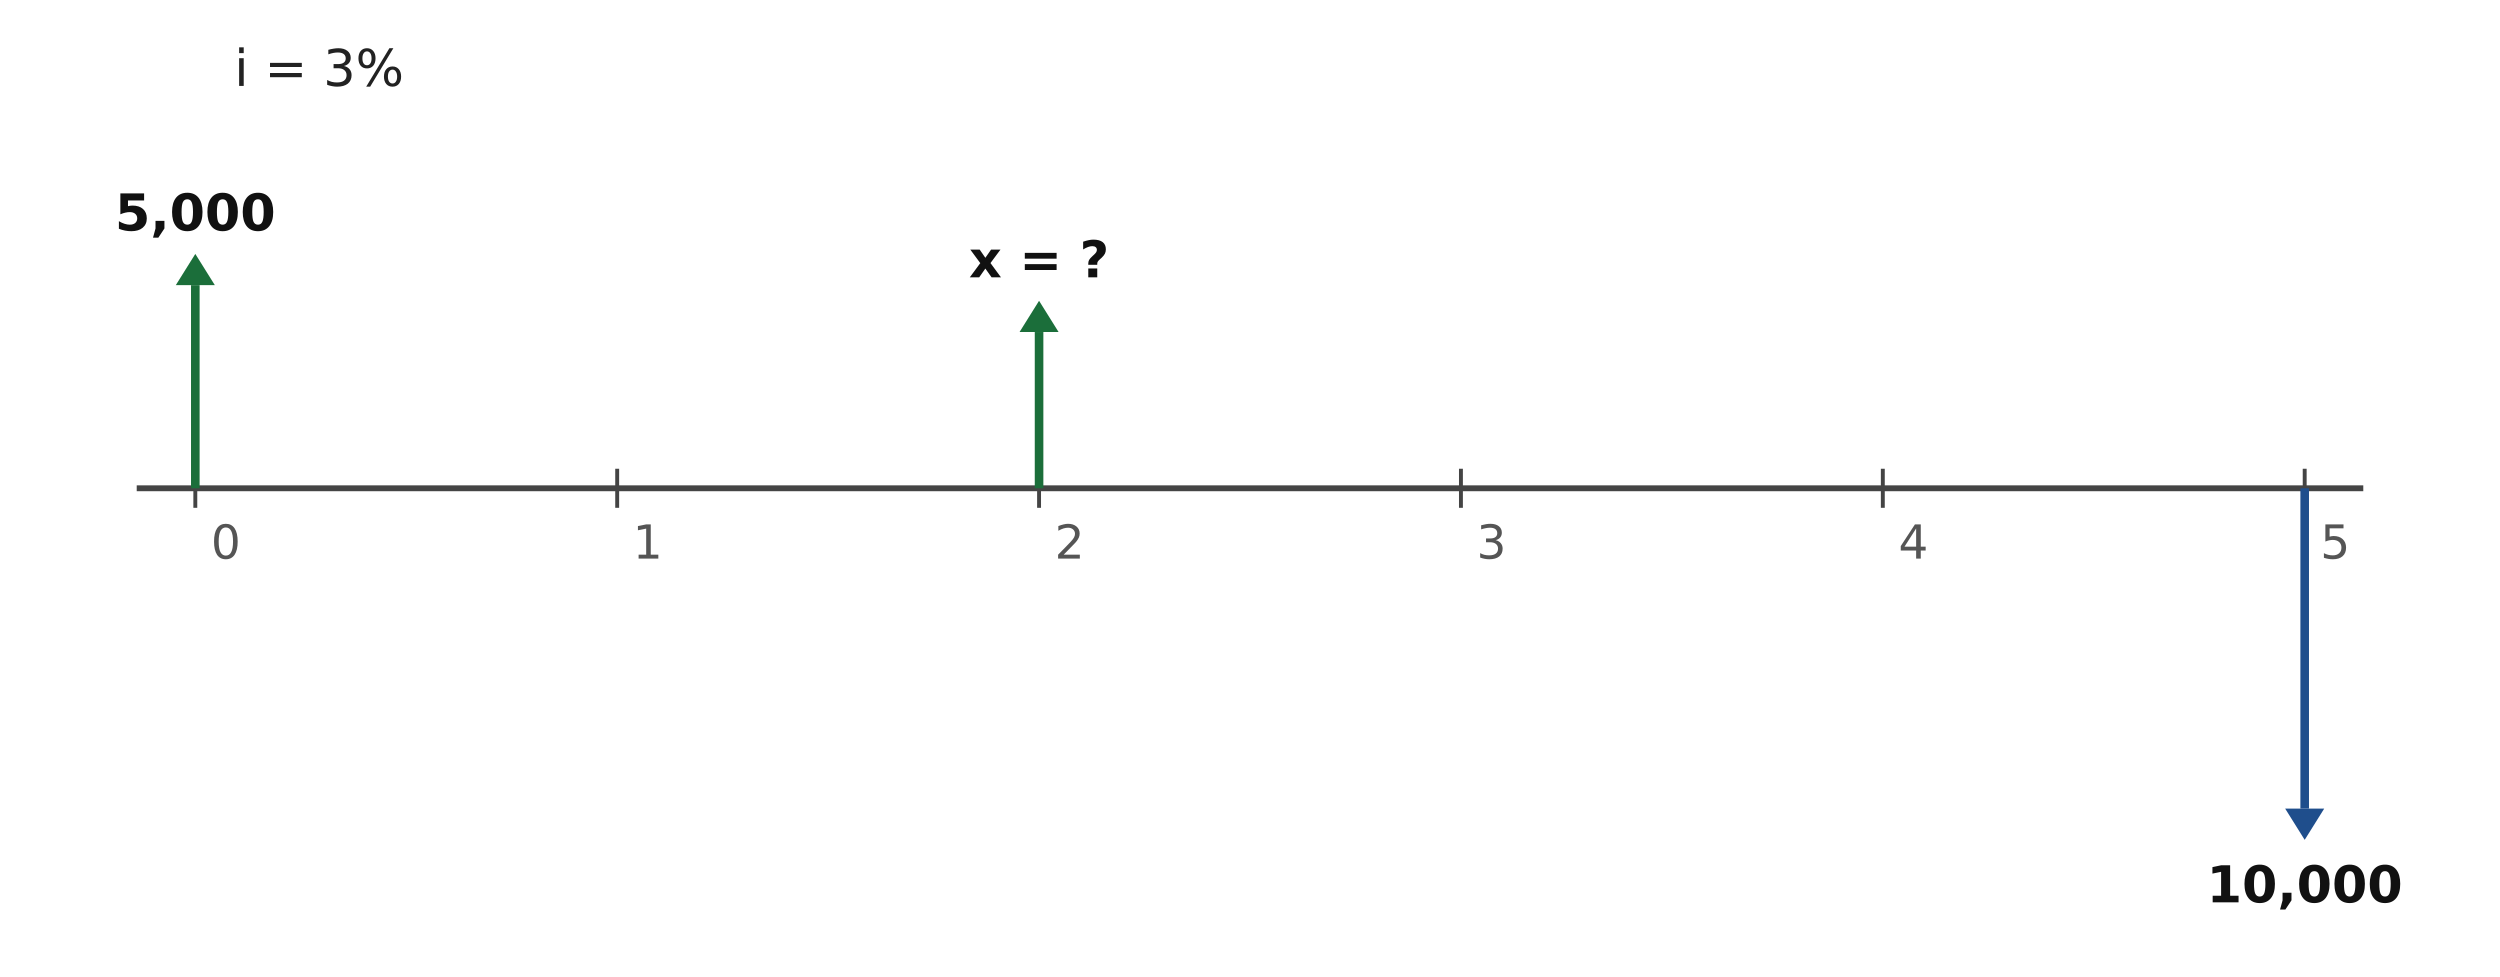
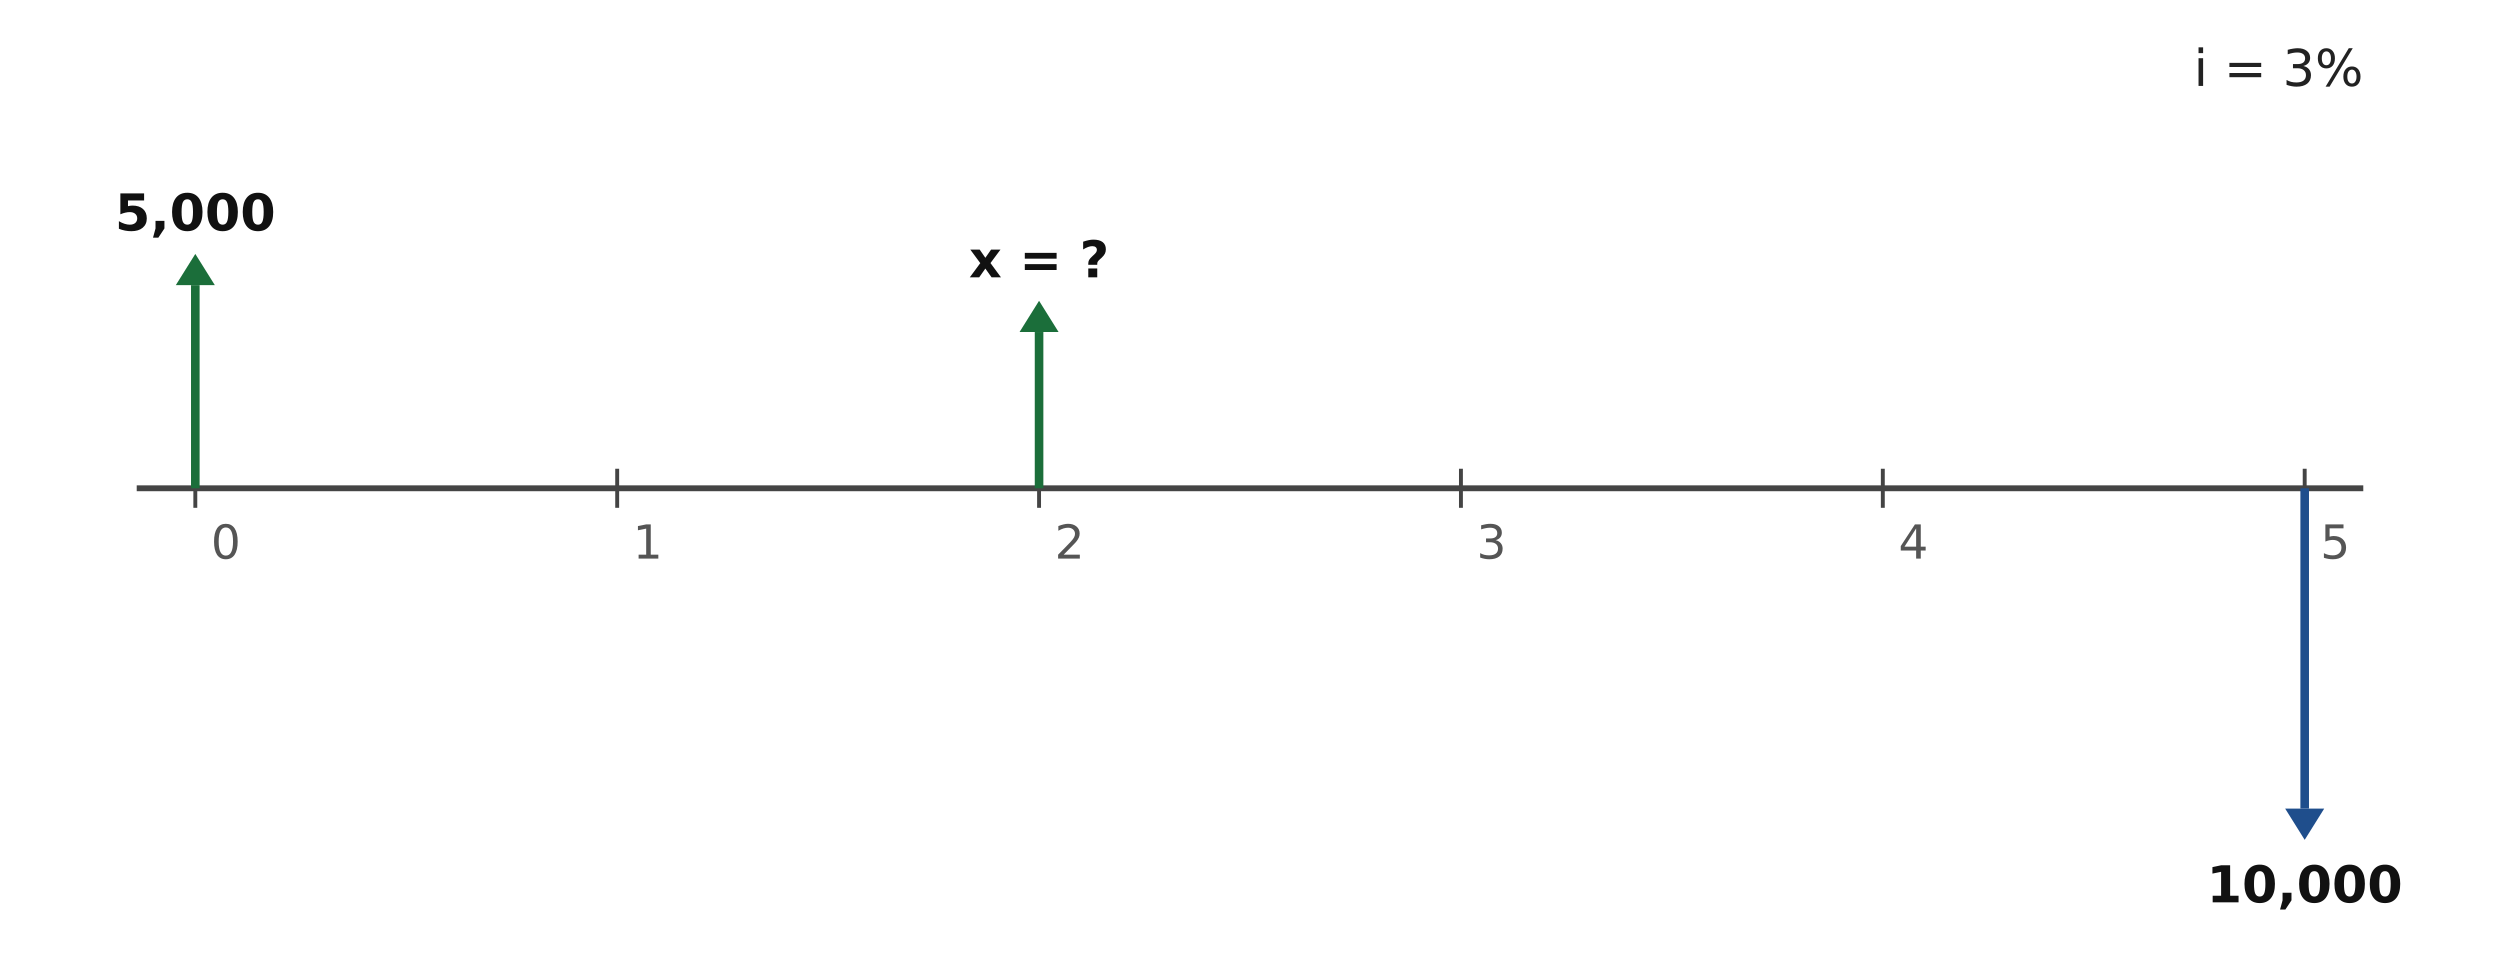
<svg xmlns="http://www.w3.org/2000/svg" viewBox="0 0 640 250" width="640" height="250" font-family="DejaVu Sans, Arial, sans-serif" font-size="13">
  <line x1="35" y1="125" x2="605" y2="125" stroke="#444" stroke-width="1.5" />
  <line x1="50.0" y1="120" x2="50.0" y2="130" stroke="#444" />
  <text x="54.0" y="143" fill="#555" font-size="12">0</text>
  <line x1="158.0" y1="120" x2="158.0" y2="130" stroke="#444" />
  <text x="162.0" y="143" fill="#555" font-size="12">1</text>
  <line x1="266.0" y1="120" x2="266.0" y2="130" stroke="#444" />
  <text x="270.0" y="143" fill="#555" font-size="12">2</text>
  <line x1="374.0" y1="120" x2="374.0" y2="130" stroke="#444" />
  <text x="378.0" y="143" fill="#555" font-size="12">3</text>
  <line x1="482.0" y1="120" x2="482.0" y2="130" stroke="#444" />
  <text x="486.0" y="143" fill="#555" font-size="12">4</text>
  <line x1="590.0" y1="120" x2="590.0" y2="130" stroke="#444" />
  <text x="594.0" y="143" fill="#555" font-size="12">5</text>
-   <text x="60" y="22" fill="#222">i = 3%</text>
+   <text x="605" y="22" text-anchor="end" fill="#222">i = 3%</text>
  <line x1="50.0" y1="125" x2="50.0" y2="73.0" stroke="#1b6e3a" stroke-width="2.2" />
  <path d="M45.0 73.0 L55.0 73.0 L50.0 65.0 Z" fill="#1b6e3a" />
  <text x="50.0" y="59.0" text-anchor="middle" fill="#111" font-weight="bold">5,000</text>
  <line x1="266.0" y1="125" x2="266.0" y2="85.0" stroke="#1b6e3a" stroke-width="2.2" />
  <path d="M261.0 85.0 L271.0 85.0 L266.0 77.0 Z" fill="#1b6e3a" />
  <text x="266.0" y="71.0" text-anchor="middle" fill="#111" font-weight="bold">x = ?</text>
  <line x1="590.0" y1="125" x2="590.0" y2="207.0" stroke="#1f4e8c" stroke-width="2.2" />
  <path d="M585.0 207.0 L595.0 207.0 L590.0 215.0 Z" fill="#1f4e8c" />
  <text x="590.0" y="231.0" text-anchor="middle" fill="#111" font-weight="bold">10,000</text>
</svg>
